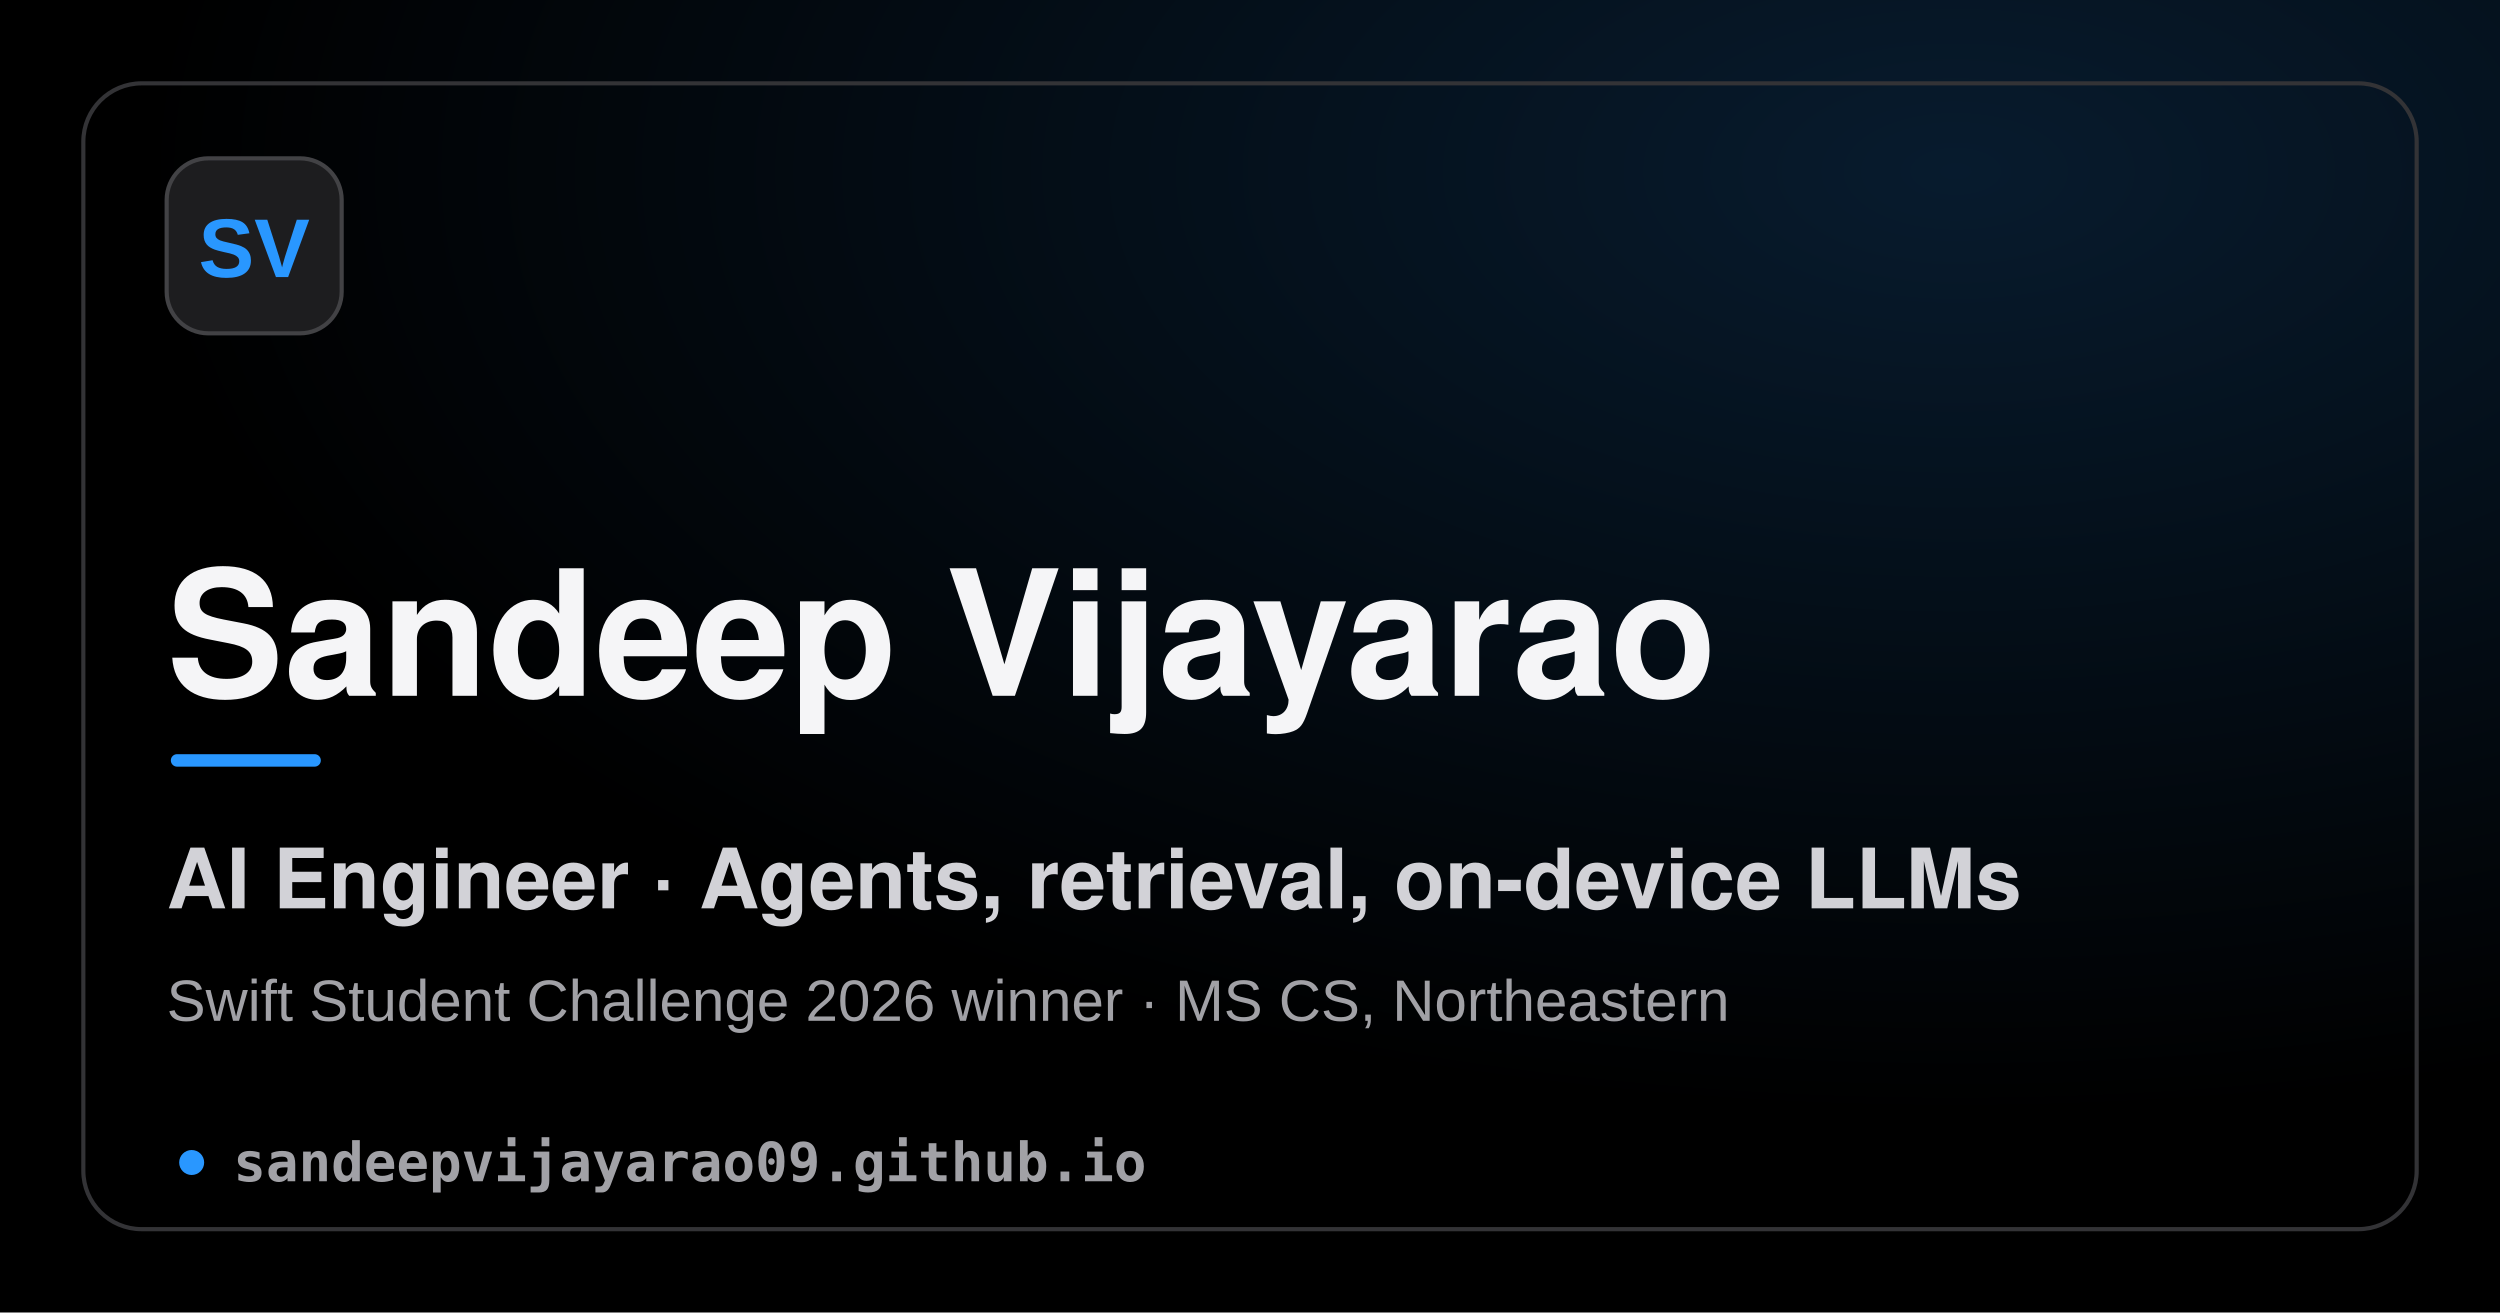
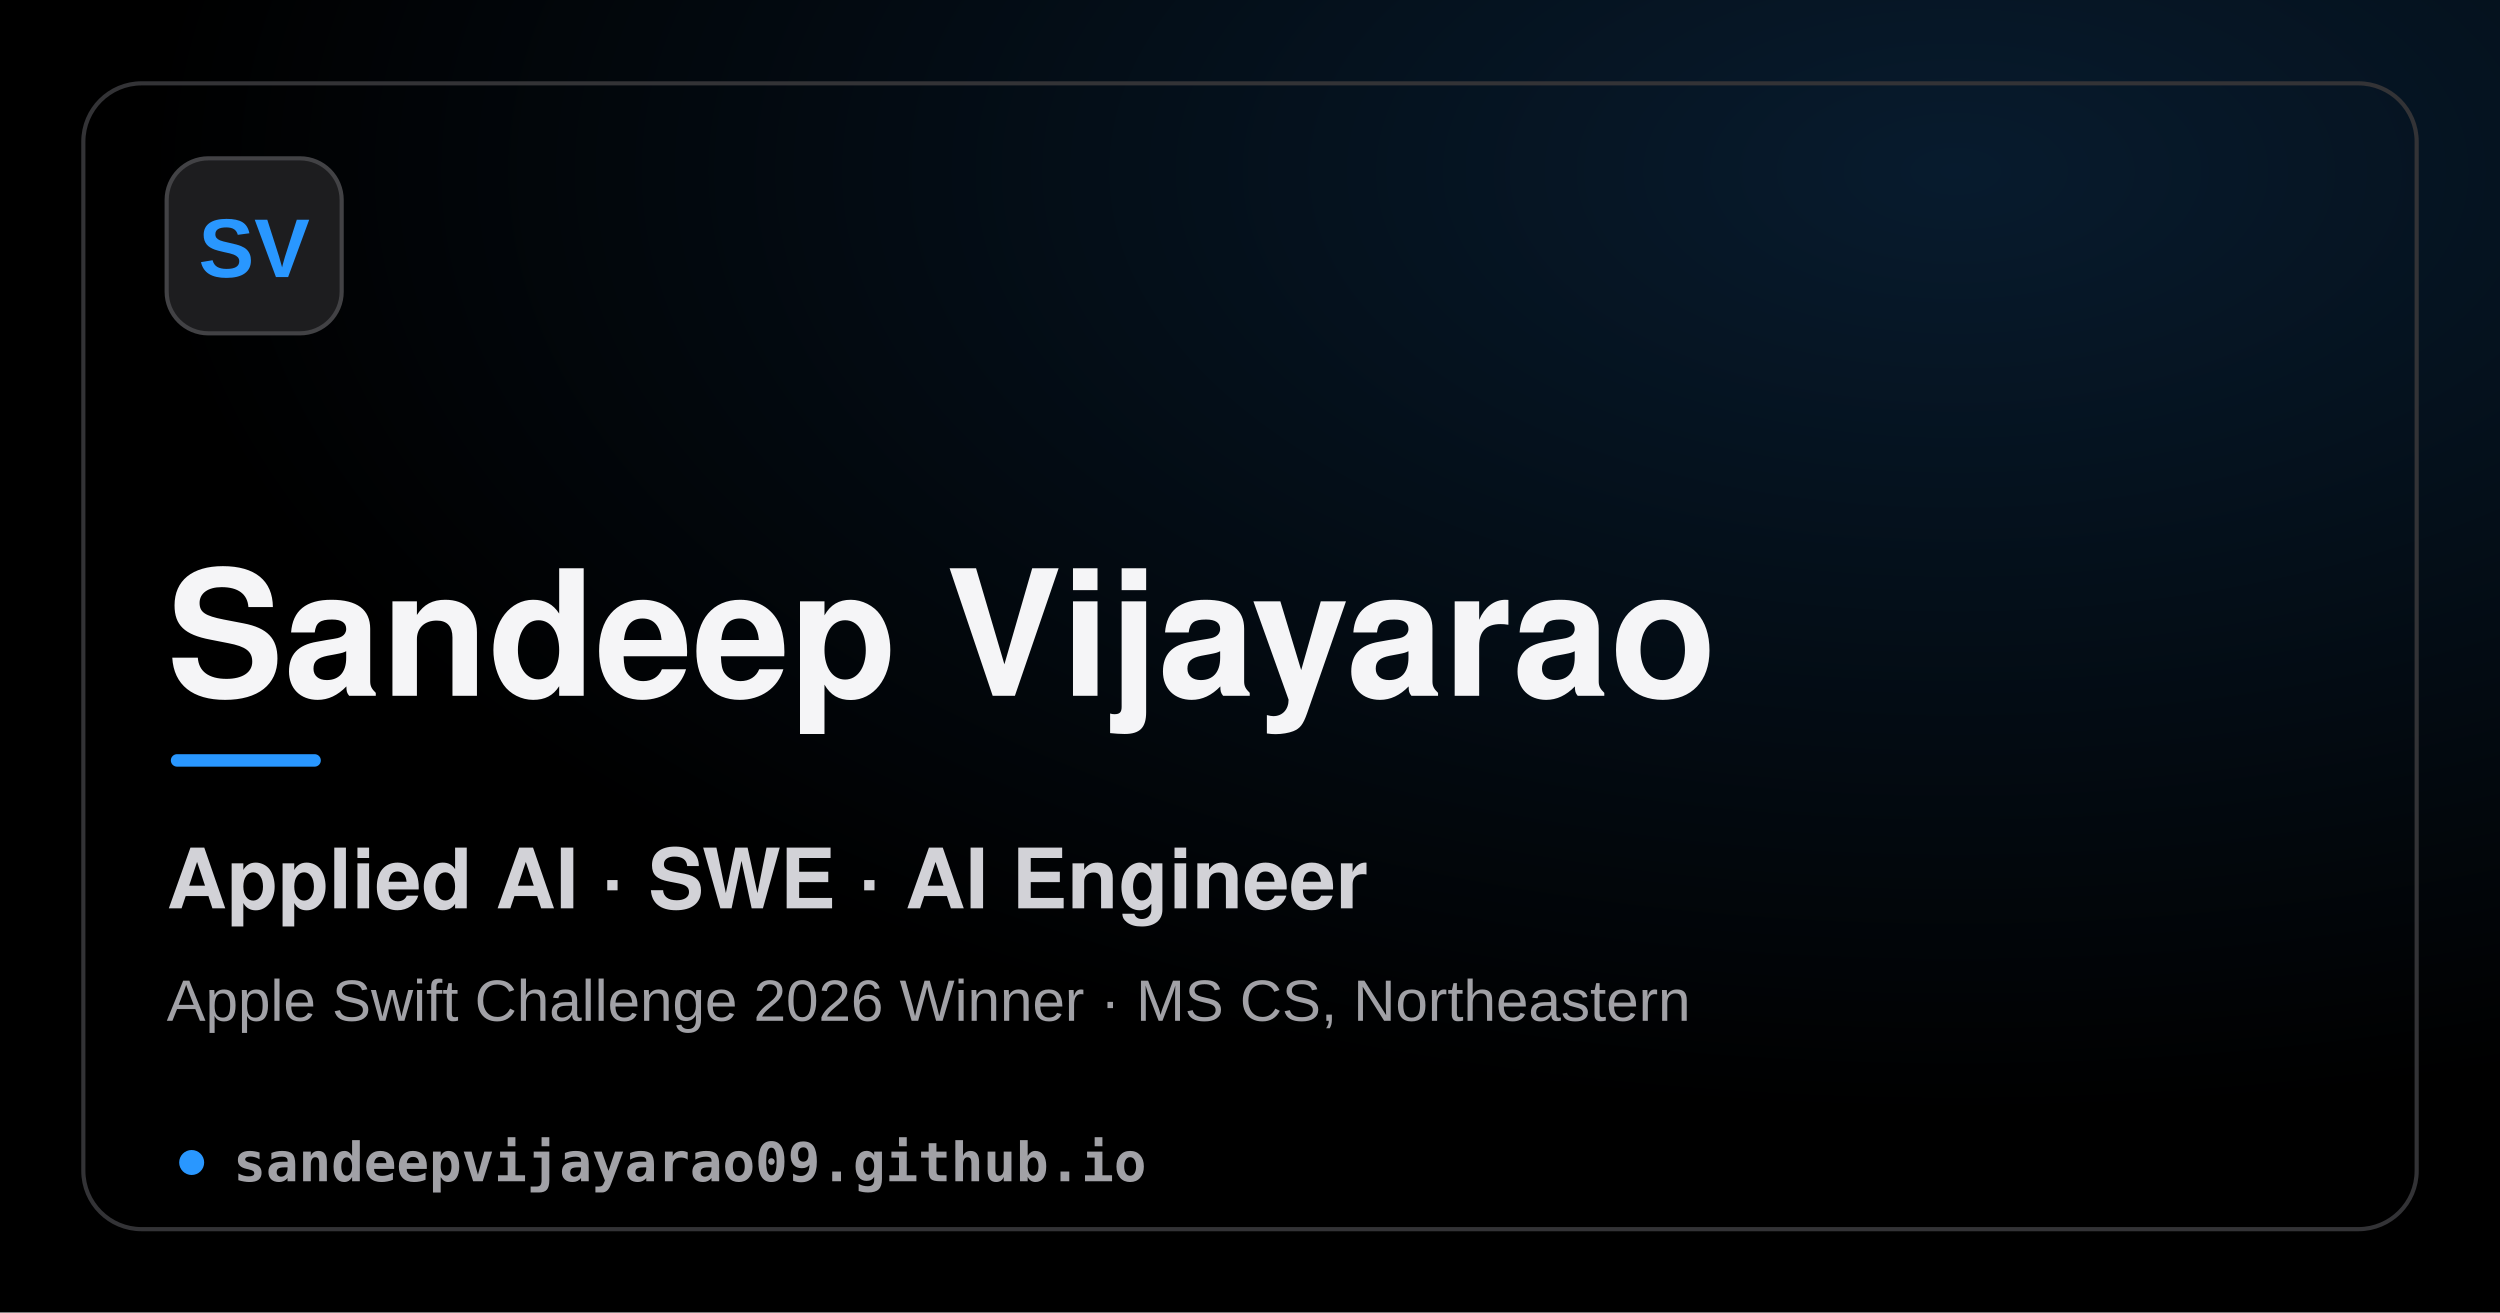
<svg xmlns="http://www.w3.org/2000/svg" width="1200" height="630" viewBox="0 0 1200 630">
  <defs>
    <radialGradient id="glow" cx="78%" cy="13%" r="72%">
      <stop offset="0%" stop-color="#2997ff" stop-opacity="0.18" />
      <stop offset="100%" stop-color="#2997ff" stop-opacity="0" />
    </radialGradient>
  </defs>
  <rect width="1200" height="630" fill="#000000" />
  <rect width="1200" height="630" fill="url(#glow)" />
  <rect x="40" y="40" width="1120" height="550" rx="28" fill="none" stroke="#333336" stroke-width="2" />
  <rect x="80" y="76" width="84" height="84" rx="20" fill="#1d1d1f" stroke="#424245" stroke-width="2" />
  <text x="122" y="133" text-anchor="middle" font-family="-apple-system,'Helvetica Neue',Arial,sans-serif" font-size="40" font-weight="700" fill="#2997ff">SV</text>
  <text x="80" y="334" font-family="'Helvetica Neue',Helvetica,Arial,sans-serif" font-size="84" font-weight="bold" fill="#f5f5f7">Sandeep Vijayarao</text>
  <rect x="82" y="362" width="72" height="6" rx="3" fill="#2997ff" />
-   <text x="80" y="436" font-family="'Helvetica Neue',Helvetica,Arial,sans-serif" font-size="40" font-weight="bold" fill="#d2d2d7">AI Engineer · Agents, retrieval, on-device LLMs</text>
-   <text x="80" y="490" font-family="-apple-system,'Helvetica Neue',Arial,sans-serif" font-size="28" font-weight="400" fill="#a1a1a6">Swift Student Challenge 2026 winner · MS CS, Northeastern</text>
+   <text x="80" y="436" font-family="'Helvetica Neue',Helvetica,Arial,sans-serif" font-size="40" font-weight="bold" fill="#d2d2d7">Applied AI · SWE · AI Engineer</text>
+   <text x="80" y="490" font-family="-apple-system,'Helvetica Neue',Arial,sans-serif" font-size="28" font-weight="400" fill="#a1a1a6">Apple Swift Challenge 2026 Winner · MS CS, Northeastern</text>
  <circle cx="92" cy="558" r="6" fill="#2997ff" />
  <text x="112" y="567" font-family="'SF Mono',Menlo,Consolas,monospace" font-size="26" font-weight="600" fill="#a1a1a6">sandeepvijayarao09.github.io</text>
</svg>
